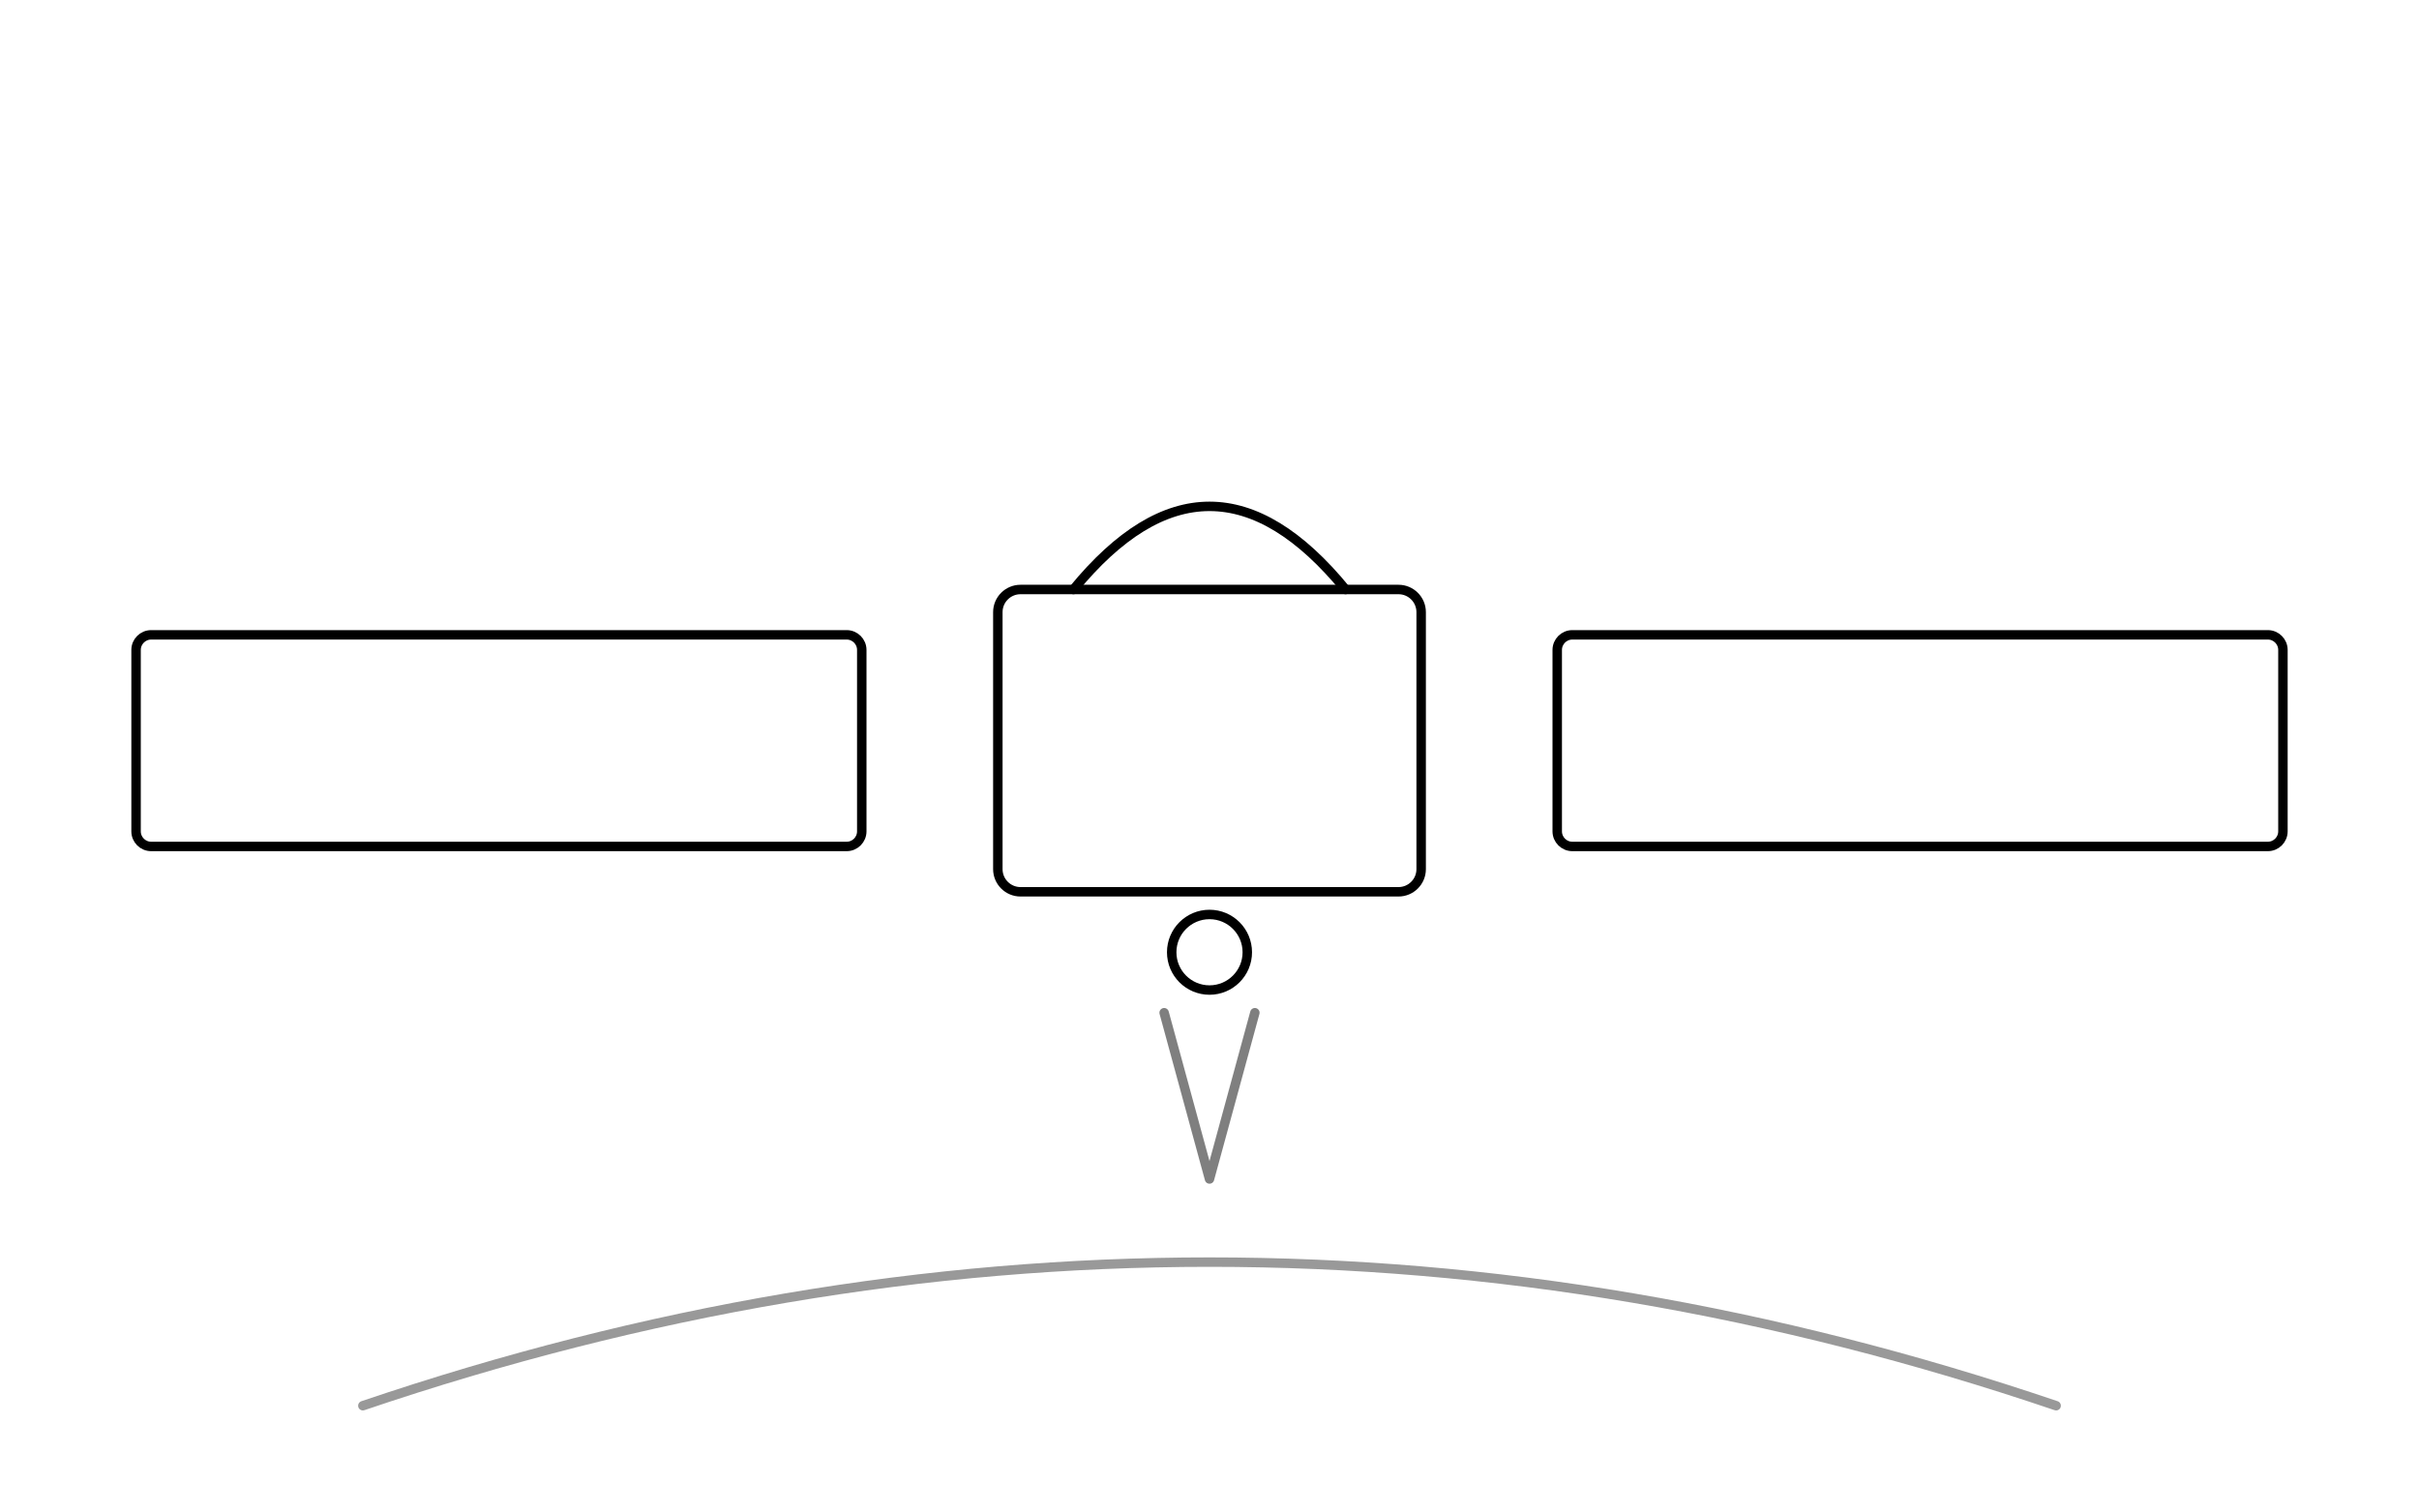
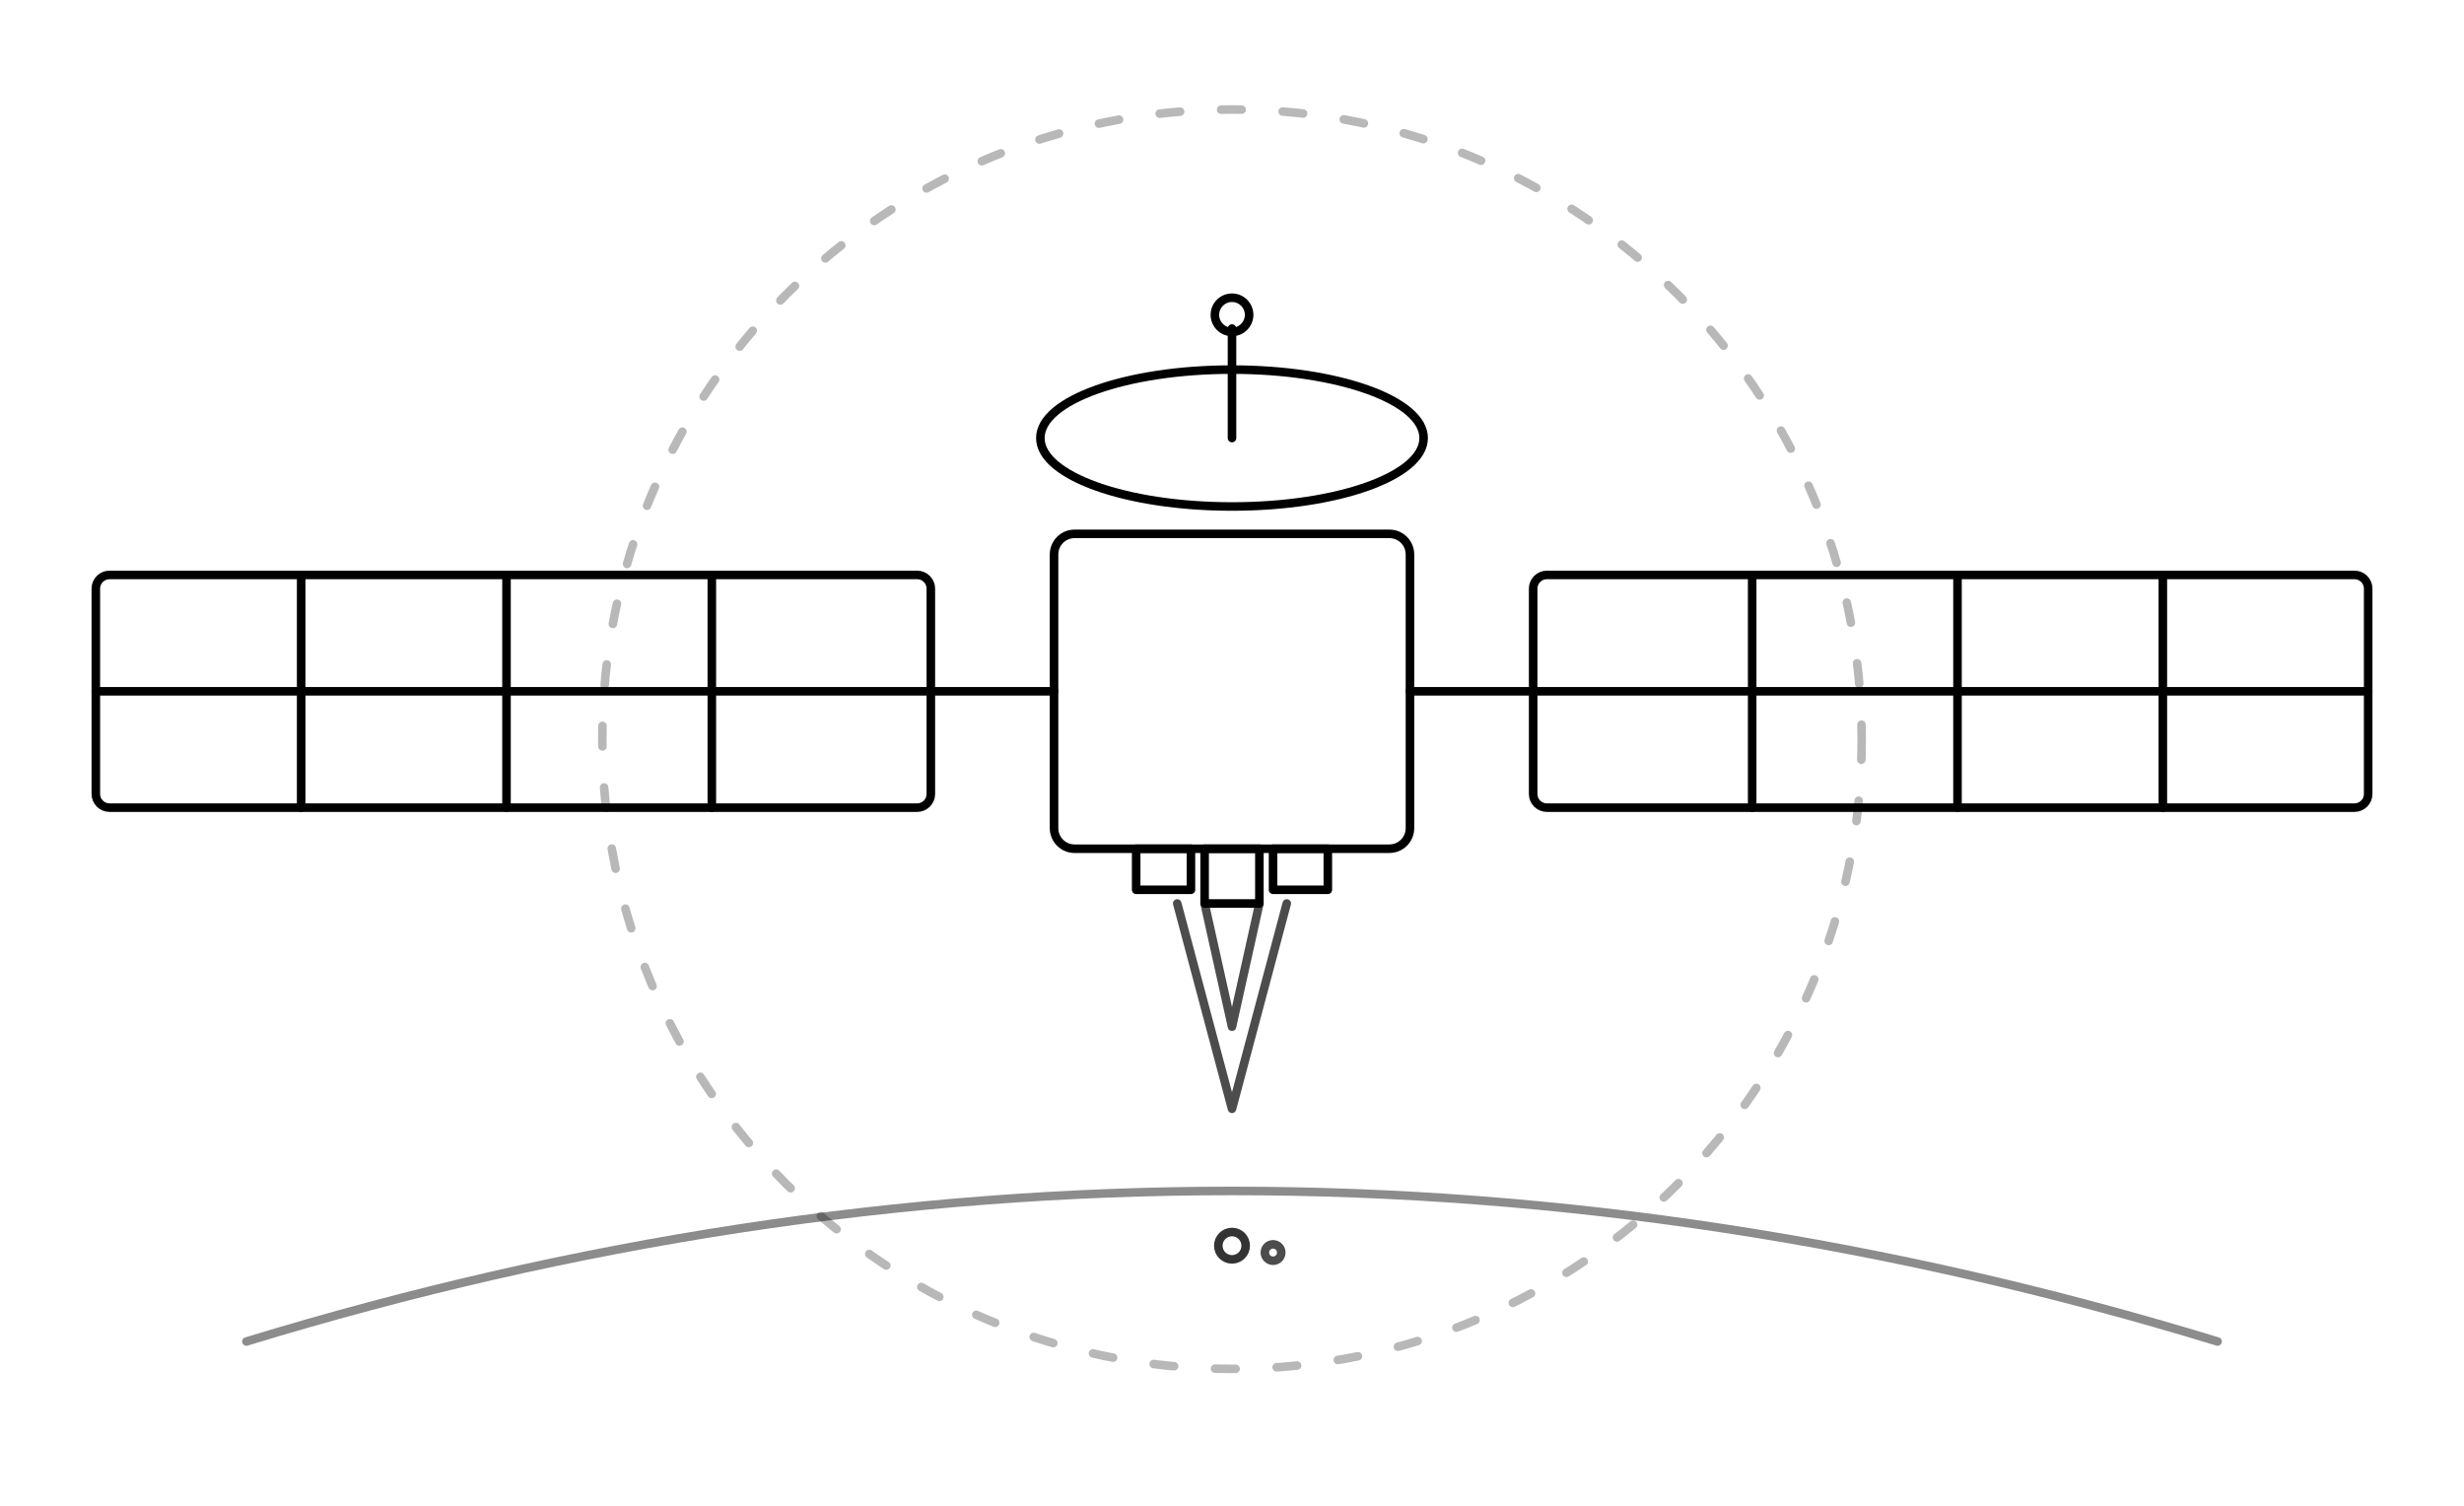
- <svg xmlns="http://www.w3.org/2000/svg" viewBox="0 0 320 200" fill="none" stroke="currentColor" stroke-width="1.25" stroke-linecap="round" stroke-linejoin="round" role="img" aria-labelledby="t-dawn">
-   <rect x="18" y="84" width="96" height="28" rx="2" />
-   <rect x="206" y="84" width="96" height="28" rx="2" />
-   <rect x="132" y="78" width="56" height="40" rx="3" />
-   <path d="M142 78 Q160 56 178 78" />
-   <circle cx="160" cy="126" r="5" />
-   <path d="M154 134 L160 156 L166 134" opacity="0.5" />
-   <path d="M48 186 Q160 148 272 186" opacity="0.4" />
+ <svg xmlns="http://www.w3.org/2000/svg" viewBox="0 0 360 220" fill="none" stroke="currentColor" stroke-width="1.25" stroke-linecap="round" stroke-linejoin="round" role="img" aria-labelledby="t-dawn">
+   <g class="svg-orbit" opacity="0.28">
+     <circle class="svg-dashed" cx="180" cy="108" r="92" stroke-dasharray="3 6" />
+   </g>
+   <g class="svg-signal" opacity="0.7">
+     <path d="M172 132 L180 162 L188 132" />
+     <path d="M176 132 L180 150 L184 132" />
+   </g>
+   <g class="svg-craft">
+     <rect x="14" y="84" width="122" height="34" rx="2" />
+     <path d="M44 84 L44 118 M74 84 L74 118 M104 84 L104 118 M14 101 L136 101" />
+     <rect x="224" y="84" width="122" height="34" rx="2" />
+     <path d="M256 84 L256 118 M286 84 L286 118 M316 84 L316 118 M224 101 L346 101" />
+     <path d="M136 101 L154 101 M206 101 L224 101" />
+     <rect x="154" y="78" width="52" height="46" rx="3" />
+     <ellipse cx="180" cy="64" rx="28" ry="10" />
+     <path d="M180 64 L180 48" />
+     <circle cx="180" cy="46" r="2.5" />
+     <rect x="166" y="124" width="8" height="6" />
+     <rect x="176" y="124" width="8" height="8" />
+     <rect x="186" y="124" width="8" height="6" />
+   </g>
+   <path d="M36 196 Q180 152 324 196" opacity="0.45" />
+   <circle cx="180" cy="182" r="2" opacity="0.8" />
+   <circle cx="186" cy="183" r="1.2" opacity="0.7" />
</svg>
